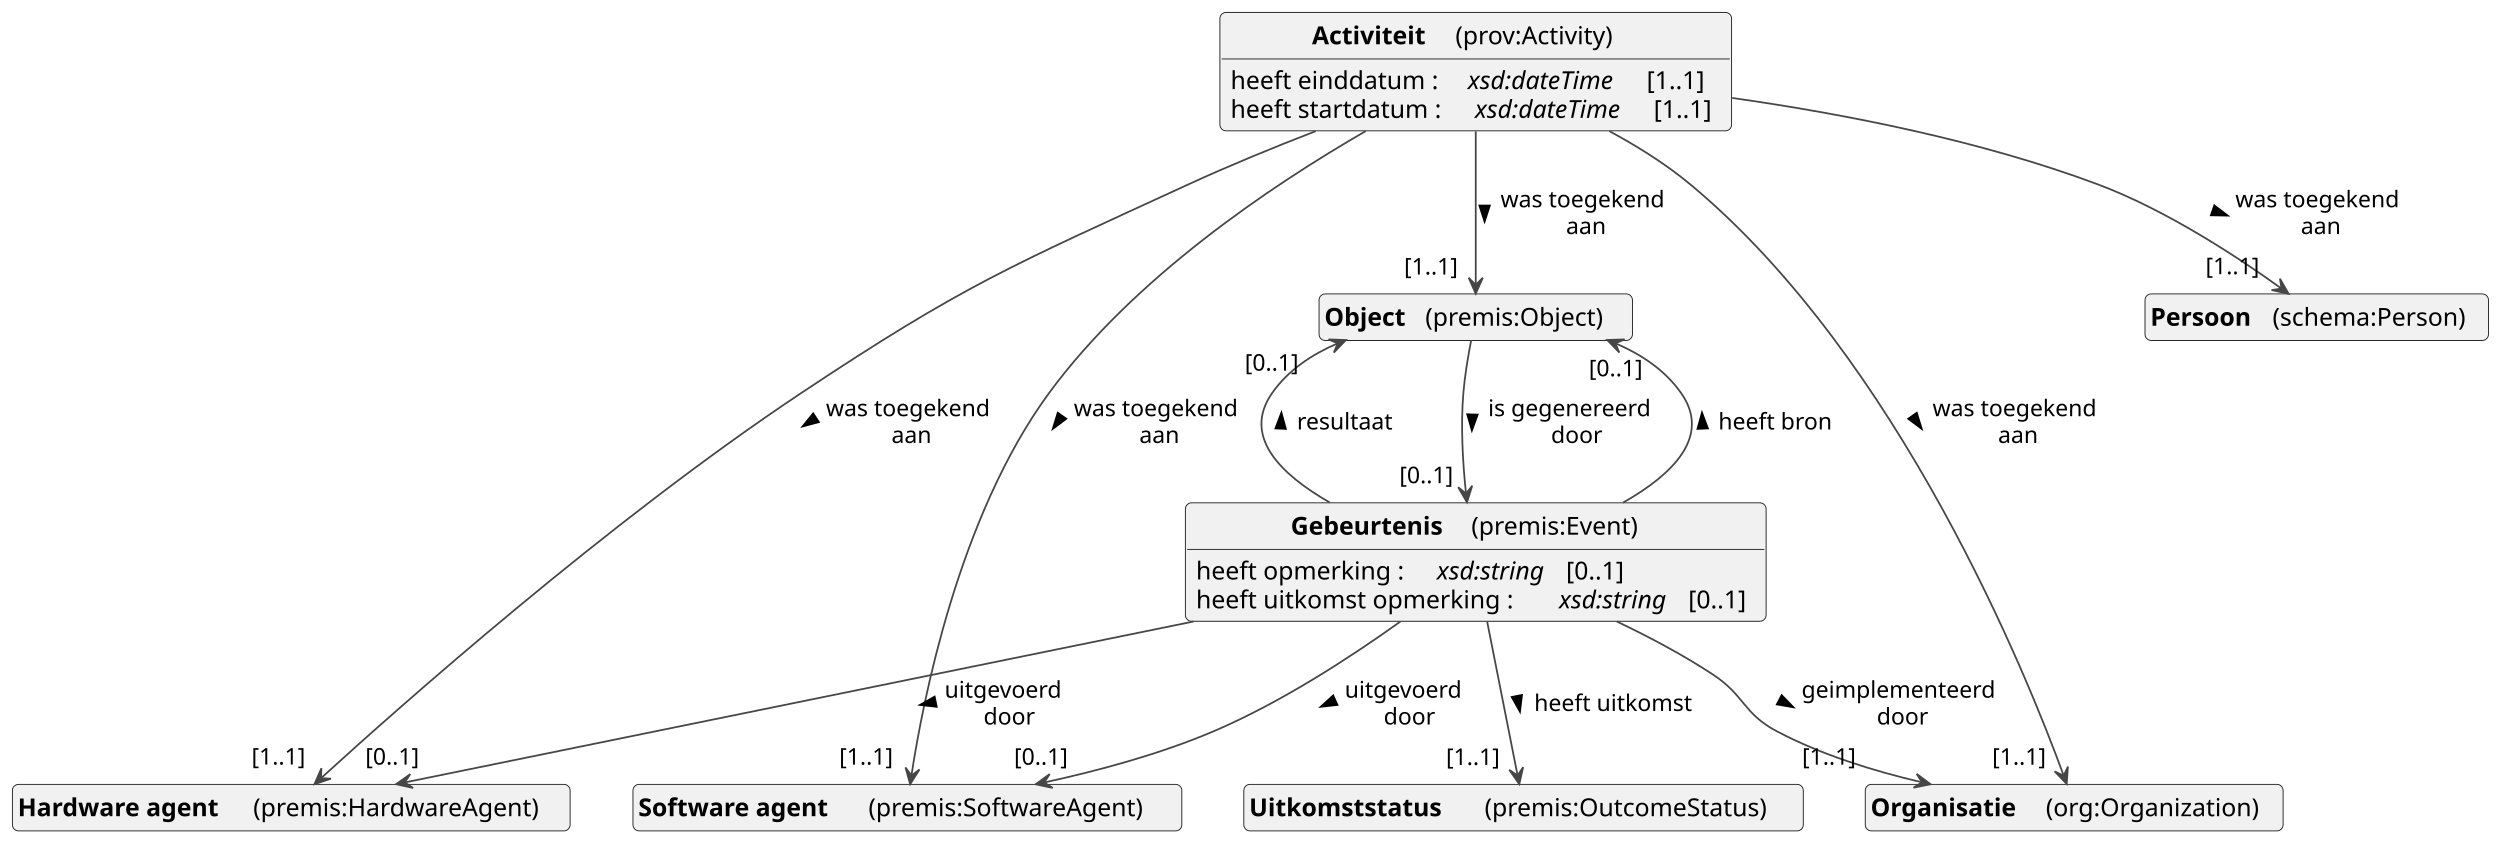
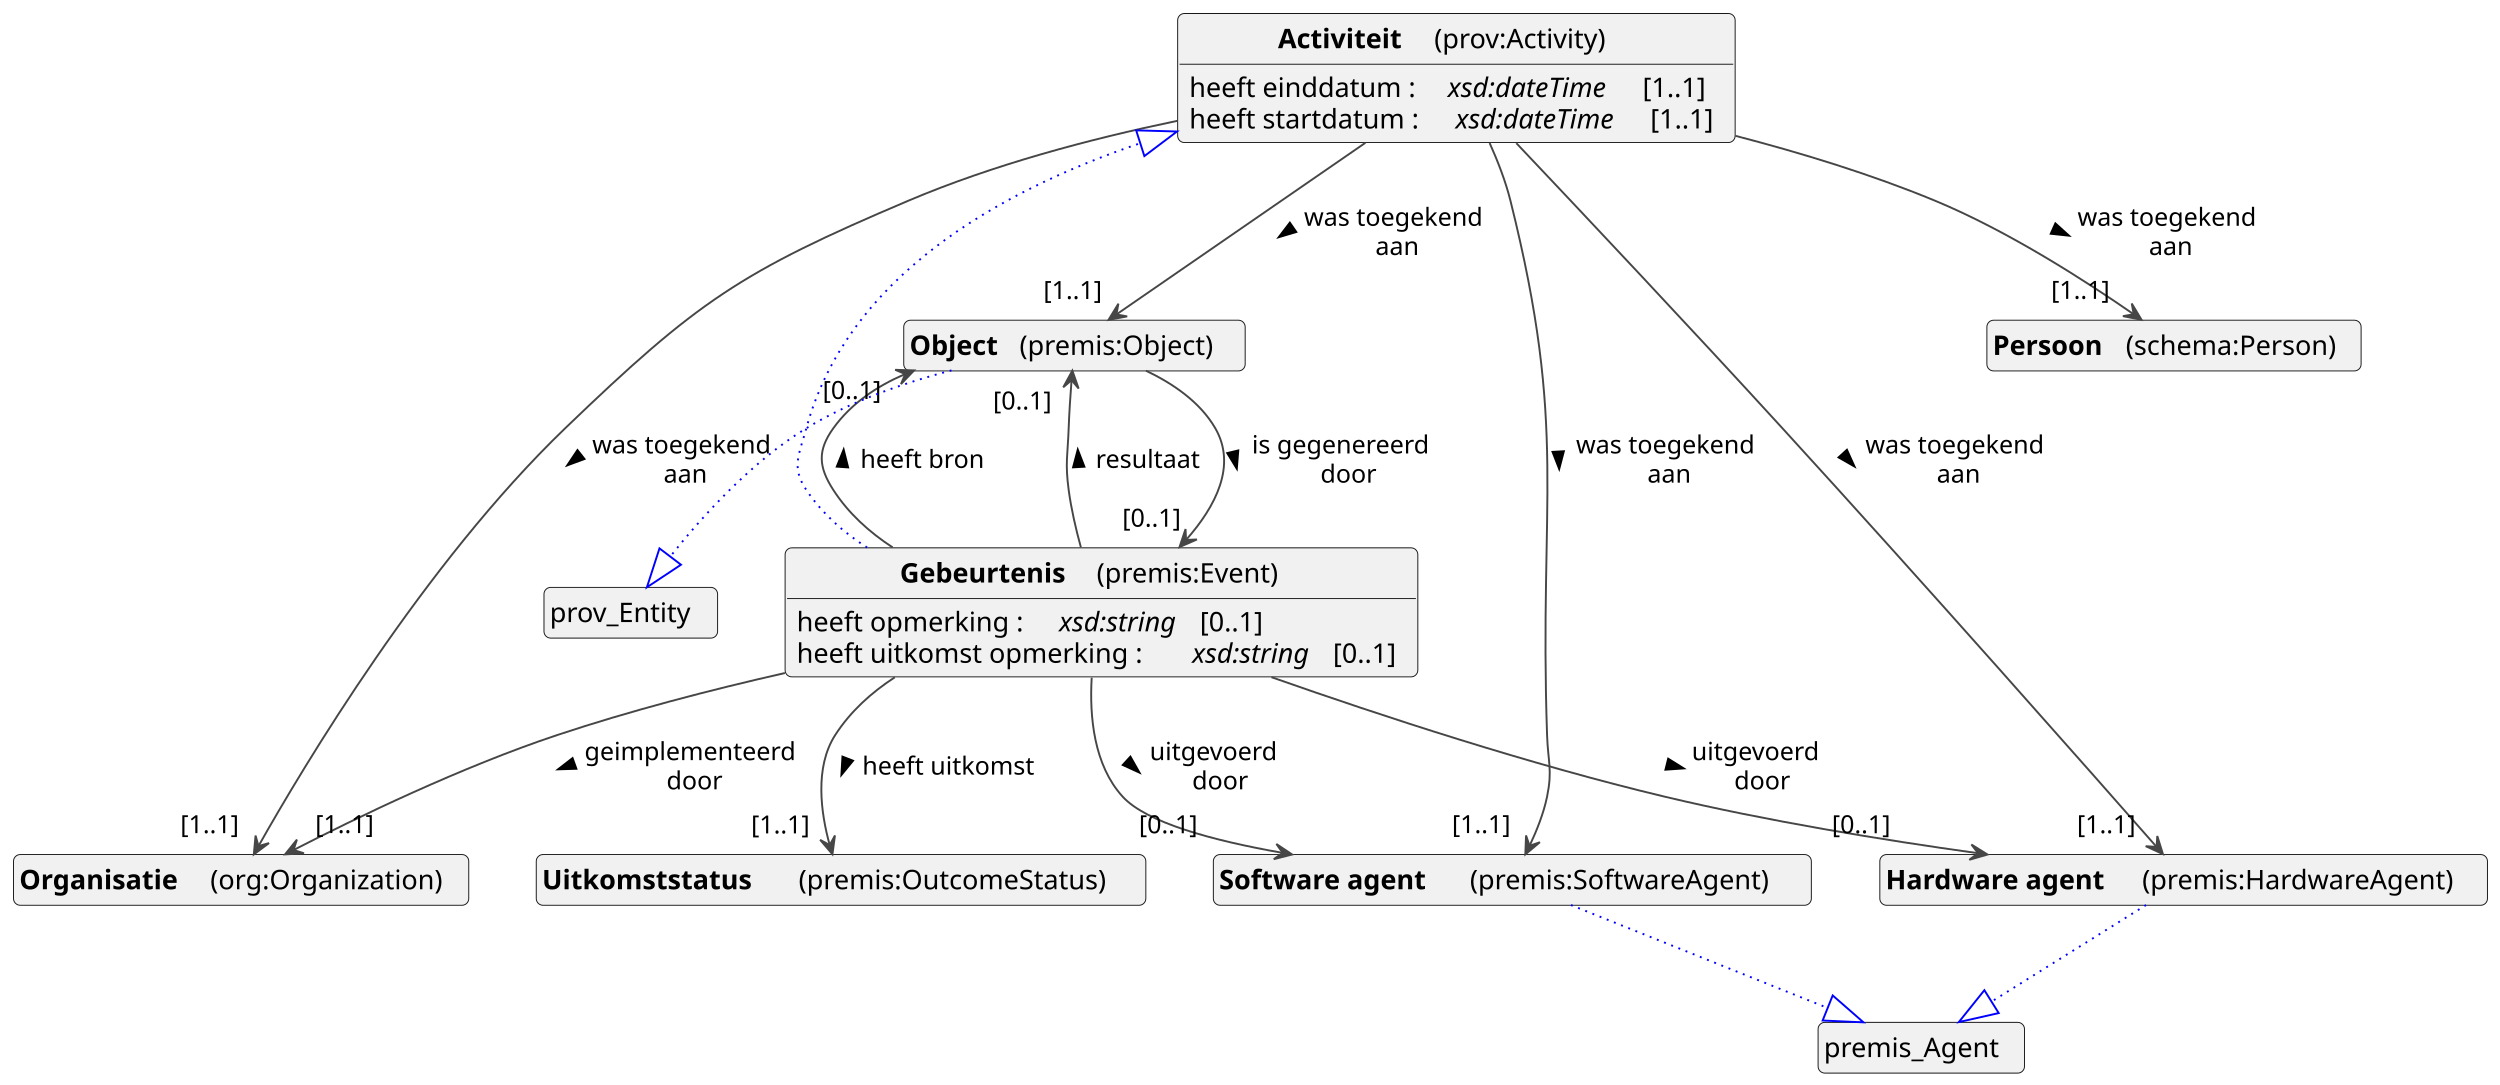
- <svg xmlns="http://www.w3.org/2000/svg" xmlns:xlink="http://www.w3.org/1999/xlink" contentStyleType="text/css" height="475px" preserveAspectRatio="none" style="width:1412px;height:475px;background:#FFFFFF;" version="1.1" viewBox="0 0 1412 475" width="1412px" zoomAndPan="magnify">
+ <svg xmlns="http://www.w3.org/2000/svg" xmlns:xlink="http://www.w3.org/1999/xlink" contentStyleType="text/css" height="562px" preserveAspectRatio="none" style="width:1296px;height:562px;background:#FFFFFF;" version="1.1" viewBox="0 0 1296 562" width="1296px" zoomAndPan="magnify">
  <defs />
  <g>
    <a href="#prov%3AActivity" target="_top" title="#prov%3AActivity" xlink:actuate="onRequest" xlink:href="#prov%3AActivity" xlink:show="new" xlink:title="#prov%3AActivity" xlink:type="simple">
      <g id="elem_prov_Activity">
-         <rect codeLine="13" fill="#F1F1F1" height="66.891" id="prov_Activity" rx="3.5" ry="3.5" style="stroke:#181818;stroke-width:0.5;" width="289" x="689" y="7" />
-         <text fill="#000000" font-family="sans-serif" font-size="14" font-weight="bold" lengthAdjust="spacing" textLength="77" x="741" y="24.995">Activiteit</text>
-         <text fill="#000000" font-family="sans-serif" font-size="14" lengthAdjust="spacing" textLength="104" x="822" y="24.995">(prov:Activity)</text>
-         <line style="stroke:#181818;stroke-width:0.5;" x1="690" x2="977" y1="33.297" y2="33.297" />
-         <text fill="#000000" font-family="sans-serif" font-size="14" lengthAdjust="spacing" textLength="130" x="695" y="50.292">heeft einddatum :</text>
-         <text fill="#000000" font-family="sans-serif" font-size="14" font-style="italic" lengthAdjust="spacing" textLength="97" x="829" y="50.292">xsd:dateTime</text>
-         <text fill="#000000" font-family="sans-serif" font-size="14" lengthAdjust="spacing" textLength="38" x="930" y="50.292">[1..1]</text>
-         <text fill="#000000" font-family="sans-serif" font-size="14" lengthAdjust="spacing" textLength="134" x="695" y="66.589">heeft startdatum :</text>
-         <text fill="#000000" font-family="sans-serif" font-size="14" font-style="italic" lengthAdjust="spacing" textLength="97" x="833" y="66.589">xsd:dateTime</text>
-         <text fill="#000000" font-family="sans-serif" font-size="14" lengthAdjust="spacing" textLength="38" x="934" y="66.589">[1..1]</text>
+         <rect codeLine="13" fill="#F1F1F1" height="66.891" id="prov_Activity" rx="3.5" ry="3.5" style="stroke:#181818;stroke-width:0.5;" width="289" x="610.5" y="7" />
+         <text fill="#000000" font-family="sans-serif" font-size="14" font-weight="bold" lengthAdjust="spacing" textLength="77" x="662.5" y="24.995">Activiteit</text>
+         <text fill="#000000" font-family="sans-serif" font-size="14" lengthAdjust="spacing" textLength="104" x="743.5" y="24.995">(prov:Activity)</text>
+         <line style="stroke:#181818;stroke-width:0.5;" x1="611.5" x2="898.5" y1="33.297" y2="33.297" />
+         <text fill="#000000" font-family="sans-serif" font-size="14" lengthAdjust="spacing" textLength="130" x="616.5" y="50.292">heeft einddatum :</text>
+         <text fill="#000000" font-family="sans-serif" font-size="14" font-style="italic" lengthAdjust="spacing" textLength="97" x="750.5" y="50.292">xsd:dateTime</text>
+         <text fill="#000000" font-family="sans-serif" font-size="14" lengthAdjust="spacing" textLength="38" x="851.5" y="50.292">[1..1]</text>
+         <text fill="#000000" font-family="sans-serif" font-size="14" lengthAdjust="spacing" textLength="134" x="616.5" y="66.589">heeft startdatum :</text>
+         <text fill="#000000" font-family="sans-serif" font-size="14" font-style="italic" lengthAdjust="spacing" textLength="97" x="754.5" y="66.589">xsd:dateTime</text>
+         <text fill="#000000" font-family="sans-serif" font-size="14" lengthAdjust="spacing" textLength="38" x="855.5" y="66.589">[1..1]</text>
      </g>
    </a>
    <a href="#premis%3AEvent" target="_top" title="#premis%3AEvent" xlink:actuate="onRequest" xlink:href="#premis%3AEvent" xlink:show="new" xlink:title="#premis%3AEvent" xlink:type="simple">
      <g id="elem_premis_Event">
-         <rect codeLine="14" fill="#F1F1F1" height="66.891" id="premis_Event" rx="3.5" ry="3.5" style="stroke:#181818;stroke-width:0.5;" width="328" x="669.5" y="284" />
-         <text fill="#000000" font-family="sans-serif" font-size="14" font-weight="bold" lengthAdjust="spacing" textLength="98" x="729" y="301.995">Gebeurtenis</text>
-         <text fill="#000000" font-family="sans-serif" font-size="14" lengthAdjust="spacing" textLength="107" x="831" y="301.995">(premis:Event)</text>
-         <line style="stroke:#181818;stroke-width:0.5;" x1="670.5" x2="996.5" y1="310.297" y2="310.297" />
-         <text fill="#000000" font-family="sans-serif" font-size="14" lengthAdjust="spacing" textLength="132" x="675.5" y="327.292">heeft opmerking :</text>
-         <text fill="#000000" font-family="sans-serif" font-size="14" font-style="italic" lengthAdjust="spacing" textLength="69" x="811.5" y="327.292">xsd:string</text>
-         <text fill="#000000" font-family="sans-serif" font-size="14" lengthAdjust="spacing" textLength="38" x="884.5" y="327.292">[0..1]</text>
-         <text fill="#000000" font-family="sans-serif" font-size="14" lengthAdjust="spacing" textLength="201" x="675.5" y="343.589">heeft uitkomst opmerking :</text>
-         <text fill="#000000" font-family="sans-serif" font-size="14" font-style="italic" lengthAdjust="spacing" textLength="69" x="880.5" y="343.589">xsd:string</text>
-         <text fill="#000000" font-family="sans-serif" font-size="14" lengthAdjust="spacing" textLength="38" x="953.5" y="343.589">[0..1]</text>
+         <rect codeLine="14" fill="#F1F1F1" height="66.891" id="premis_Event" rx="3.5" ry="3.5" style="stroke:#181818;stroke-width:0.5;" width="328" x="407" y="284" />
+         <text fill="#000000" font-family="sans-serif" font-size="14" font-weight="bold" lengthAdjust="spacing" textLength="98" x="466.5" y="301.995">Gebeurtenis</text>
+         <text fill="#000000" font-family="sans-serif" font-size="14" lengthAdjust="spacing" textLength="107" x="568.5" y="301.995">(premis:Event)</text>
+         <line style="stroke:#181818;stroke-width:0.5;" x1="408" x2="734" y1="310.297" y2="310.297" />
+         <text fill="#000000" font-family="sans-serif" font-size="14" lengthAdjust="spacing" textLength="132" x="413" y="327.292">heeft opmerking :</text>
+         <text fill="#000000" font-family="sans-serif" font-size="14" font-style="italic" lengthAdjust="spacing" textLength="69" x="549" y="327.292">xsd:string</text>
+         <text fill="#000000" font-family="sans-serif" font-size="14" lengthAdjust="spacing" textLength="38" x="622" y="327.292">[0..1]</text>
+         <text fill="#000000" font-family="sans-serif" font-size="14" lengthAdjust="spacing" textLength="201" x="413" y="343.589">heeft uitkomst opmerking :</text>
+         <text fill="#000000" font-family="sans-serif" font-size="14" font-style="italic" lengthAdjust="spacing" textLength="69" x="618" y="343.589">xsd:string</text>
+         <text fill="#000000" font-family="sans-serif" font-size="14" lengthAdjust="spacing" textLength="38" x="691" y="343.589">[0..1]</text>
      </g>
    </a>
    <a href="#premis%3AObject" target="_top" title="#premis%3AObject" xlink:actuate="onRequest" xlink:href="#premis%3AObject" xlink:show="new" xlink:title="#premis%3AObject" xlink:type="simple">
      <g id="elem_premis_Object">
-         <rect codeLine="15" fill="#F1F1F1" height="26.297" id="premis_Object" rx="3.5" ry="3.5" style="stroke:#181818;stroke-width:0.5;" width="177" x="745" y="166" />
-         <text fill="#000000" font-family="sans-serif" font-size="14" font-weight="bold" lengthAdjust="spacing" textLength="53" x="748" y="183.995">Object</text>
-         <text fill="#000000" font-family="sans-serif" font-size="14" lengthAdjust="spacing" textLength="114" x="805" y="183.995">(premis:Object)</text>
+         <rect codeLine="15" fill="#F1F1F1" height="26.297" id="premis_Object" rx="3.5" ry="3.5" style="stroke:#181818;stroke-width:0.5;" width="177" x="468.5" y="166" />
+         <text fill="#000000" font-family="sans-serif" font-size="14" font-weight="bold" lengthAdjust="spacing" textLength="53" x="471.5" y="183.995">Object</text>
+         <text fill="#000000" font-family="sans-serif" font-size="14" lengthAdjust="spacing" textLength="114" x="528.5" y="183.995">(premis:Object)</text>
+       </g>
+     </a>
+     <a href="#org%3AOrganization" target="_top" title="#org%3AOrganization" xlink:actuate="onRequest" xlink:href="#org%3AOrganization" xlink:show="new" xlink:title="#org%3AOrganization" xlink:type="simple">
+       <g id="elem_org_Organization">
+         <rect codeLine="16" fill="#F1F1F1" height="26.297" id="org_Organization" rx="3.5" ry="3.5" style="stroke:#181818;stroke-width:0.5;" width="236" x="7" y="443" />
+         <text fill="#000000" font-family="sans-serif" font-size="14" font-weight="bold" lengthAdjust="spacing" textLength="95" x="10" y="460.995">Organisatie</text>
+         <text fill="#000000" font-family="sans-serif" font-size="14" lengthAdjust="spacing" textLength="131" x="109" y="460.995">(org:Organization)</text>
+       </g>
+     </a>
+     <a href="#premis%3ASoftwareAgent" target="_top" title="#premis%3ASoftwareAgent" xlink:actuate="onRequest" xlink:href="#premis%3ASoftwareAgent" xlink:show="new" xlink:title="#premis%3ASoftwareAgent" xlink:type="simple">
+       <g id="elem_premis_SoftwareAgent">
+         <rect codeLine="17" fill="#F1F1F1" height="26.297" id="premis_SoftwareAgent" rx="3.5" ry="3.5" style="stroke:#181818;stroke-width:0.5;" width="310" x="629" y="443" />
+         <text fill="#000000" font-family="sans-serif" font-size="14" font-weight="bold" lengthAdjust="spacing" textLength="126" x="632" y="460.995">Software agent</text>
+         <text fill="#000000" font-family="sans-serif" font-size="14" lengthAdjust="spacing" textLength="174" x="762" y="460.995">(premis:SoftwareAgent)</text>
+       </g>
+     </a>
+     <a href="#premis%3AHardwareAgent" target="_top" title="#premis%3AHardwareAgent" xlink:actuate="onRequest" xlink:href="#premis%3AHardwareAgent" xlink:show="new" xlink:title="#premis%3AHardwareAgent" xlink:type="simple">
+       <g id="elem_premis_HardwareAgent">
+         <rect codeLine="18" fill="#F1F1F1" height="26.297" id="premis_HardwareAgent" rx="3.5" ry="3.5" style="stroke:#181818;stroke-width:0.5;" width="315" x="974.5" y="443" />
+         <text fill="#000000" font-family="sans-serif" font-size="14" font-weight="bold" lengthAdjust="spacing" textLength="129" x="977.5" y="460.995">Hardware agent</text>
+         <text fill="#000000" font-family="sans-serif" font-size="14" lengthAdjust="spacing" textLength="176" x="1110.5" y="460.995">(premis:HardwareAgent)</text>
+       </g>
+     </a>
+     <a href="#schema%3APerson" target="_top" title="#schema%3APerson" xlink:actuate="onRequest" xlink:href="#schema%3APerson" xlink:show="new" xlink:title="#schema%3APerson" xlink:type="simple">
+       <g id="elem_schema_Person">
+         <rect codeLine="19" fill="#F1F1F1" height="26.297" id="schema_Person" rx="3.5" ry="3.5" style="stroke:#181818;stroke-width:0.5;" width="194" x="1030" y="166" />
+         <text fill="#000000" font-family="sans-serif" font-size="14" font-weight="bold" lengthAdjust="spacing" textLength="65" x="1033" y="183.995">Persoon</text>
+         <text fill="#000000" font-family="sans-serif" font-size="14" lengthAdjust="spacing" textLength="119" x="1102" y="183.995">(schema:Person)</text>
      </g>
    </a>
    <a href="#premis%3AOutcomeStatus" target="_top" title="#premis%3AOutcomeStatus" xlink:actuate="onRequest" xlink:href="#premis%3AOutcomeStatus" xlink:show="new" xlink:title="#premis%3AOutcomeStatus" xlink:type="simple">
      <g id="elem_premis_OutcomeStatus">
-         <rect codeLine="16" fill="#F1F1F1" height="26.297" id="premis_OutcomeStatus" rx="3.5" ry="3.5" style="stroke:#181818;stroke-width:0.5;" width="316" x="702.5" y="443" />
-         <text fill="#000000" font-family="sans-serif" font-size="14" font-weight="bold" lengthAdjust="spacing" textLength="129" x="705.5" y="460.995">Uitkomststatus</text>
-         <text fill="#000000" font-family="sans-serif" font-size="14" lengthAdjust="spacing" textLength="177" x="838.5" y="460.995">(premis:OutcomeStatus)</text>
+         <rect codeLine="20" fill="#F1F1F1" height="26.297" id="premis_OutcomeStatus" rx="3.5" ry="3.5" style="stroke:#181818;stroke-width:0.5;" width="316" x="278" y="443" />
+         <text fill="#000000" font-family="sans-serif" font-size="14" font-weight="bold" lengthAdjust="spacing" textLength="129" x="281" y="460.995">Uitkomststatus</text>
+         <text fill="#000000" font-family="sans-serif" font-size="14" lengthAdjust="spacing" textLength="177" x="414" y="460.995">(premis:OutcomeStatus)</text>
      </g>
    </a>
-     <a href="#org%3AOrganization" target="_top" title="#org%3AOrganization" xlink:actuate="onRequest" xlink:href="#org%3AOrganization" xlink:show="new" xlink:title="#org%3AOrganization" xlink:type="simple">
-       <g id="elem_org_Organization">
-         <rect codeLine="17" fill="#F1F1F1" height="26.297" id="org_Organization" rx="3.5" ry="3.5" style="stroke:#181818;stroke-width:0.5;" width="236" x="1053.5" y="443" />
-         <text fill="#000000" font-family="sans-serif" font-size="14" font-weight="bold" lengthAdjust="spacing" textLength="95" x="1056.5" y="460.995">Organisatie</text>
-         <text fill="#000000" font-family="sans-serif" font-size="14" lengthAdjust="spacing" textLength="131" x="1155.5" y="460.995">(org:Organization)</text>
-       </g>
-     </a>
-     <a href="#schema%3APerson" target="_top" title="#schema%3APerson" xlink:actuate="onRequest" xlink:href="#schema%3APerson" xlink:show="new" xlink:title="#schema%3APerson" xlink:type="simple">
-       <g id="elem_schema_Person">
-         <rect codeLine="18" fill="#F1F1F1" height="26.297" id="schema_Person" rx="3.5" ry="3.5" style="stroke:#181818;stroke-width:0.5;" width="194" x="1211.5" y="166" />
-         <text fill="#000000" font-family="sans-serif" font-size="14" font-weight="bold" lengthAdjust="spacing" textLength="65" x="1214.5" y="183.995">Persoon</text>
-         <text fill="#000000" font-family="sans-serif" font-size="14" lengthAdjust="spacing" textLength="119" x="1283.5" y="183.995">(schema:Person)</text>
-       </g>
-     </a>
-     <a href="#premis%3AHardwareAgent" target="_top" title="#premis%3AHardwareAgent" xlink:actuate="onRequest" xlink:href="#premis%3AHardwareAgent" xlink:show="new" xlink:title="#premis%3AHardwareAgent" xlink:type="simple">
-       <g id="elem_premis_HardwareAgent">
-         <rect codeLine="19" fill="#F1F1F1" height="26.297" id="premis_HardwareAgent" rx="3.5" ry="3.5" style="stroke:#181818;stroke-width:0.5;" width="315" x="7" y="443" />
-         <text fill="#000000" font-family="sans-serif" font-size="14" font-weight="bold" lengthAdjust="spacing" textLength="129" x="10" y="460.995">Hardware agent</text>
-         <text fill="#000000" font-family="sans-serif" font-size="14" lengthAdjust="spacing" textLength="176" x="143" y="460.995">(premis:HardwareAgent)</text>
-       </g>
-     </a>
-     <a href="#premis%3ASoftwareAgent" target="_top" title="#premis%3ASoftwareAgent" xlink:actuate="onRequest" xlink:href="#premis%3ASoftwareAgent" xlink:show="new" xlink:title="#premis%3ASoftwareAgent" xlink:type="simple">
-       <g id="elem_premis_SoftwareAgent">
-         <rect codeLine="20" fill="#F1F1F1" height="26.297" id="premis_SoftwareAgent" rx="3.5" ry="3.5" style="stroke:#181818;stroke-width:0.5;" width="310" x="357.5" y="443" />
-         <text fill="#000000" font-family="sans-serif" font-size="14" font-weight="bold" lengthAdjust="spacing" textLength="126" x="360.5" y="460.995">Software agent</text>
-         <text fill="#000000" font-family="sans-serif" font-size="14" lengthAdjust="spacing" textLength="174" x="490.5" y="460.995">(premis:SoftwareAgent)</text>
-       </g>
-     </a>
+     <g id="elem_prov_Entity">
+       <rect fill="#F1F1F1" height="26.297" id="prov_Entity" rx="3.5" ry="3.5" style="stroke:#181818;stroke-width:0.5;" width="90" x="282" y="304.5" />
+       <text fill="#000000" font-family="sans-serif" font-size="14" lengthAdjust="spacing" textLength="84" x="285" y="322.495">prov_Entity</text>
+     </g>
+     <g id="elem_premis_Agent">
+       <rect fill="#F1F1F1" height="26.297" id="premis_Agent" rx="3.5" ry="3.5" style="stroke:#181818;stroke-width:0.5;" width="107" x="942.5" y="530" />
+       <text fill="#000000" font-family="sans-serif" font-size="14" lengthAdjust="spacing" textLength="101" x="945.5" y="547.995">premis_Agent</text>
+     </g>
    <g id="link_prov_Activity_premis_Object">
-       <path codeLine="29" d="M833.5,74.195 C833.5,101.389 833.5,139.03 833.5,160.717 " fill="none" id="prov_Activity-to-premis_Object" style="stroke:#454645;stroke-width:1.0;" />
-       <polygon fill="#454645" points="833.5,165.871,837.5,156.871,833.5,160.871,829.5,156.871,833.5,165.871" style="stroke:#454645;stroke-width:1.0;" />
-       <polygon fill="#000000" points="838.5,125.133,841.439,116.088,835.561,116.088,838.5,125.133" style="stroke:#000000;stroke-width:1.0;" />
-       <text fill="#000000" font-family="sans-serif" font-size="13" lengthAdjust="spacing" textLength="98" x="847.5" y="117.067">was toegekend</text>
-       <text fill="#000000" font-family="sans-serif" font-size="13" lengthAdjust="spacing" textLength="24" x="884.5" y="132.2">aan</text>
-       <text fill="#000000" font-family="sans-serif" font-size="13" lengthAdjust="spacing" textLength="34" x="793.019" y="155.042">[1..1]</text>
+       <path codeLine="29" d="M707.826,74.022 C667.052,102.131 609.943,141.501 579.01,162.826 " fill="none" id="prov_Activity-to-premis_Object" style="stroke:#454645;stroke-width:1.0;" />
+       <polygon fill="#454645" points="574.641,165.838,584.321,164.023,578.758,163,579.78,157.436,574.641,165.838" style="stroke:#454645;stroke-width:1.0;" />
+       <polygon fill="#000000" points="662.883,122.971,671.999,120.257,668.662,115.417,662.883,122.971" style="stroke:#000000;stroke-width:1.0;" />
+       <text fill="#000000" font-family="sans-serif" font-size="13" lengthAdjust="spacing" textLength="98" x="676" y="117.067">was toegekend</text>
+       <text fill="#000000" font-family="sans-serif" font-size="13" lengthAdjust="spacing" textLength="24" x="713" y="132.2">aan</text>
+       <text fill="#000000" font-family="sans-serif" font-size="13" lengthAdjust="spacing" textLength="34" x="540.885" y="154.996">[1..1]</text>
    </g>
    <g id="link_prov_Activity_schema_Person">
-       <path codeLine="30" d="M978.368,55.33 C1042.9,64.506 1118.97,79.549 1184.5,104 C1223.86,118.686 1264.82,145.852 1288.42,162.868 " fill="none" id="prov_Activity-to-schema_Person" style="stroke:#454645;stroke-width:1.0;" />
-       <polygon fill="#454645" points="1292.62,165.922,1287.696,157.392,1288.577,162.98,1282.989,163.861,1292.62,165.922" style="stroke:#454645;stroke-width:1.0;" />
-       <polygon fill="#000000" points="1258.224,121.771,1250.641,116.031,1248.715,121.584,1258.224,121.771" style="stroke:#000000;stroke-width:1.0;" />
-       <text fill="#000000" font-family="sans-serif" font-size="13" lengthAdjust="spacing" textLength="98" x="1262.5" y="117.067">was toegekend</text>
-       <text fill="#000000" font-family="sans-serif" font-size="13" lengthAdjust="spacing" textLength="24" x="1299.5" y="132.2">aan</text>
-       <text fill="#000000" font-family="sans-serif" font-size="13" lengthAdjust="spacing" textLength="34" x="1245.674" y="154.854">[1..1]</text>
+       <path codeLine="30" d="M899.593,70.409 C934.109,79.356 970.384,90.499 1003,104 C1041.38,119.887 1082.02,146.207 1105.92,162.8 " fill="none" id="prov_Activity-to-schema_Person" style="stroke:#454645;stroke-width:1.0;" />
+       <polygon fill="#454645" points="1110.18,165.781,1105.105,157.34,1106.085,162.911,1100.514,163.891,1110.18,165.781" style="stroke:#454645;stroke-width:1.0;" />
+       <polygon fill="#000000" points="1072.563,122.176,1065.509,115.797,1063.107,121.162,1072.563,122.176" style="stroke:#000000;stroke-width:1.0;" />
+       <text fill="#000000" font-family="sans-serif" font-size="13" lengthAdjust="spacing" textLength="98" x="1077" y="117.067">was toegekend</text>
+       <text fill="#000000" font-family="sans-serif" font-size="13" lengthAdjust="spacing" textLength="24" x="1114" y="132.2">aan</text>
+       <text fill="#000000" font-family="sans-serif" font-size="13" lengthAdjust="spacing" textLength="34" x="1063.286" y="154.917">[1..1]</text>
    </g>
    <g id="link_prov_Activity_org_Organization">
-       <path codeLine="31" d="M908.964,74.067 C924.818,82.622 940.854,92.676 954.5,104 C1072.77,202.148 1145.21,382.284 1165.57,438.075 " fill="none" id="prov_Activity-to-org_Organization" style="stroke:#454645;stroke-width:1.0;" />
-       <polygon fill="#454645" points="1167.27,442.781,1167.97,432.957,1165.569,438.079,1160.447,435.678,1167.27,442.781" style="stroke:#454645;stroke-width:1.0;" />
-       <polygon fill="#000000" points="1085.381,242.22,1082.571,233.133,1077.767,236.52,1085.381,242.22" style="stroke:#000000;stroke-width:1.0;" />
-       <text fill="#000000" font-family="sans-serif" font-size="13" lengthAdjust="spacing" textLength="98" x="1091.5" y="235.067">was toegekend</text>
-       <text fill="#000000" font-family="sans-serif" font-size="13" lengthAdjust="spacing" textLength="24" x="1128.5" y="250.2">aan</text>
-       <text fill="#000000" font-family="sans-serif" font-size="13" lengthAdjust="spacing" textLength="34" x="1125.176" y="431.918">[1..1]</text>
+       <path codeLine="31" d="M610.241,62.654 C564.588,72.128 514.691,85.475 471,104 C383.614,141.05 361.421,156.216 293,222 C219.937,292.247 156.997,397.81 134.156,438.34 " fill="none" id="prov_Activity-to-org_Organization" style="stroke:#454645;stroke-width:1.0;" />
+       <polygon fill="#454645" points="131.572,442.953,139.46,437.055,134.015,438.591,132.48,433.146,131.572,442.953" style="stroke:#454645;stroke-width:1.0;" />
+       <polygon fill="#000000" points="294.075,241.23,302.996,237.934,299.355,233.32,294.075,241.23" style="stroke:#000000;stroke-width:1.0;" />
+       <text fill="#000000" font-family="sans-serif" font-size="13" lengthAdjust="spacing" textLength="98" x="307" y="235.067">was toegekend</text>
+       <text fill="#000000" font-family="sans-serif" font-size="13" lengthAdjust="spacing" textLength="24" x="344" y="250.2">aan</text>
+       <text fill="#000000" font-family="sans-serif" font-size="13" lengthAdjust="spacing" textLength="34" x="93.466" y="431.897">[1..1]</text>
    </g>
    <g id="link_prov_Activity_premis_SoftwareAgent">
-       <path codeLine="32" d="M771.371,74.03 C717.174,105.309 639.987,157.319 592.5,222 C541.267,291.783 521.038,396.878 514.814,437.819 " fill="none" id="prov_Activity-to-premis_SoftwareAgent" style="stroke:#454645;stroke-width:1.0;" />
-       <polygon fill="#454645" points="514.059,442.936,519.33,434.617,514.789,437.99,511.416,433.449,514.059,442.936" style="stroke:#454645;stroke-width:1.0;" />
-       <polygon fill="#000000" points="594.618,242.219,602.233,236.521,597.43,233.133,594.618,242.219" style="stroke:#000000;stroke-width:1.0;" />
-       <text fill="#000000" font-family="sans-serif" font-size="13" lengthAdjust="spacing" textLength="98" x="606.5" y="235.067">was toegekend</text>
-       <text fill="#000000" font-family="sans-serif" font-size="13" lengthAdjust="spacing" textLength="24" x="643.5" y="250.2">aan</text>
-       <text fill="#000000" font-family="sans-serif" font-size="13" lengthAdjust="spacing" textLength="34" x="473.979" y="431.874">[1..1]</text>
+       <path codeLine="32" d="M772.218,74.13 C776.456,83.531 780.493,93.964 783,104 C812.912,223.72 797.775,257.672 802,381 C802.487,395.214 804.86,399.068 802,413 C800.237,421.587 796.643,430.586 793.126,438.042 " fill="none" id="prov_Activity-to-premis_SoftwareAgent" style="stroke:#454645;stroke-width:1.0;" />
+       <polygon fill="#454645" points="790.727,442.933,798.281,436.614,792.929,438.444,791.099,433.091,790.727,442.933" style="stroke:#454645;stroke-width:1.0;" />
+       <polygon fill="#000000" points="808.287,243.125,810.702,233.926,804.834,234.263,808.287,243.125" style="stroke:#000000;stroke-width:1.0;" />
+       <text fill="#000000" font-family="sans-serif" font-size="13" lengthAdjust="spacing" textLength="98" x="817" y="235.067">was toegekend</text>
+       <text fill="#000000" font-family="sans-serif" font-size="13" lengthAdjust="spacing" textLength="24" x="854" y="250.2">aan</text>
+       <text fill="#000000" font-family="sans-serif" font-size="13" lengthAdjust="spacing" textLength="34" x="752.682" y="431.869">[1..1]</text>
    </g>
    <g id="link_prov_Activity_premis_HardwareAgent">
-       <path codeLine="33" d="M743.11,74.059 C719.552,83.172 694.367,93.479 671.5,104 C571.058,150.212 544.542,160.743 452.5,222 C343.06,294.836 224.775,399.906 181.543,439.298 " fill="none" id="prov_Activity-to-premis_HardwareAgent" style="stroke:#454645;stroke-width:1.0;" />
-       <polygon fill="#454645" points="177.596,442.902,186.939,439.785,181.288,439.53,181.543,433.879,177.596,442.902" style="stroke:#454645;stroke-width:1.0;" />
-       <polygon fill="#000000" points="453.308,240.859,462.493,238.391,459.289,233.464,453.308,240.859" style="stroke:#000000;stroke-width:1.0;" />
-       <text fill="#000000" font-family="sans-serif" font-size="13" lengthAdjust="spacing" textLength="98" x="466.5" y="235.067">was toegekend</text>
-       <text fill="#000000" font-family="sans-serif" font-size="13" lengthAdjust="spacing" textLength="24" x="503.5" y="250.2">aan</text>
-       <text fill="#000000" font-family="sans-serif" font-size="13" lengthAdjust="spacing" textLength="34" x="142.059" y="431.826">[1..1]</text>
+       <path codeLine="33" d="M786.074,74.219 C820.157,110.214 876.35,169.882 924,222 C997.782,302.701 1084.39,400.836 1117.83,438.867 " fill="none" id="prov_Activity-to-premis_HardwareAgent" style="stroke:#454645;stroke-width:1.0;" />
+       <polygon fill="#454645" points="1121.27,442.781,1118.334,433.38,1117.97,439.025,1112.324,438.661,1121.27,442.781" style="stroke:#454645;stroke-width:1.0;" />
+       <polygon fill="#000000" points="961.365,241.831,957.452,233.163,953.104,237.119,961.365,241.831" style="stroke:#000000;stroke-width:1.0;" />
+       <text fill="#000000" font-family="sans-serif" font-size="13" lengthAdjust="spacing" textLength="98" x="967" y="235.067">was toegekend</text>
+       <text fill="#000000" font-family="sans-serif" font-size="13" lengthAdjust="spacing" textLength="24" x="1004" y="250.2">aan</text>
+       <text fill="#000000" font-family="sans-serif" font-size="13" lengthAdjust="spacing" textLength="34" x="1076.698" y="431.918">[1..1]</text>
+     </g>
+     <g id="link_premis_Event_prov_Activity">
+       <path codeLine="35" d="M449.495,283.822 C437.141,275.935 426.16,266.147 418,254 C410.07,242.194 414.258,235.721 418,222 C439.165,144.393 515.826,99.813 590.69,74.382 " fill="none" id="premis_Event-to-prov_Activity" style="stroke:#0000FF;stroke-width:1.0;stroke-dasharray:1.0,3.0;" />
+       <polygon fill="none" points="588.981,67.579,610.162,68.166,593.238,80.916,588.981,67.579" style="stroke:#0000FF;stroke-width:1.0;" />
    </g>
    <g id="link_premis_Event_org_Organization">
-       <path codeLine="37" d="M913.143,351.01 C931.55,359.774 950.661,369.931 967.5,381 C985.388,392.759 984.57,403.004 1003.5,413 C1028.65,426.281 1058.16,435.482 1085.37,441.805 " fill="none" id="premis_Event-to-org_Organization" style="stroke:#454645;stroke-width:1.0;" />
-       <polygon fill="#454645" points="1090.42,442.952,1082.521,437.07,1085.543,441.852,1080.76,444.874,1090.42,442.952" style="stroke:#454645;stroke-width:1.0;" />
-       <polygon fill="#000000" points="1012.923,399.464,1006.292,392.647,1003.551,397.846,1012.923,399.464" style="stroke:#000000;stroke-width:1.0;" />
-       <text fill="#000000" font-family="sans-serif" font-size="13" lengthAdjust="spacing" textLength="114" x="1017.5" y="394.067">geimplementeerd</text>
-       <text fill="#000000" font-family="sans-serif" font-size="13" lengthAdjust="spacing" textLength="29" x="1060" y="409.2">door</text>
-       <text fill="#000000" font-family="sans-serif" font-size="13" lengthAdjust="spacing" textLength="34" x="1017.801" y="431.896">[1..1]</text>
+       <path codeLine="38" d="M406.902,348.893 C367.838,357.765 326.592,368.501 289,381 C239.277,397.532 184.3,424.172 152.304,440.575 " fill="none" id="premis_Event-to-org_Organization" style="stroke:#454645;stroke-width:1.0;" />
+       <polygon fill="#454645" points="147.753,442.919,157.585,442.352,152.198,440.629,153.921,435.241,147.753,442.919" style="stroke:#454645;stroke-width:1.0;" />
+       <polygon fill="#000000" points="289.296,398.827,298.802,398.527,296.81,392.997,289.296,398.827" style="stroke:#000000;stroke-width:1.0;" />
+       <text fill="#000000" font-family="sans-serif" font-size="13" lengthAdjust="spacing" textLength="114" x="303" y="394.067">geimplementeerd</text>
+       <text fill="#000000" font-family="sans-serif" font-size="13" lengthAdjust="spacing" textLength="29" x="345.5" y="409.2">door</text>
+       <text fill="#000000" font-family="sans-serif" font-size="13" lengthAdjust="spacing" textLength="34" x="163.406" y="431.85">[1..1]</text>
    </g>
    <g id="link_premis_Event_premis_Object">
-       <path codeLine="39" d="M916.674,283.906 C945.362,267.634 966.505,246.243 949.5,222 C940.494,209.161 927.15,200.23 912.686,194.023 " fill="none" id="premis_Event-to-premis_Object" style="stroke:#454645;stroke-width:1.0;" />
-       <polygon fill="#454645" points="907.742,192.02,914.581,199.107,912.376,193.898,917.585,191.692,907.742,192.02" style="stroke:#454645;stroke-width:1.0;" />
-       <polygon fill="#000000" points="961.278,233.071,958.743,242.238,964.615,241.977,961.278,233.071" style="stroke:#000000;stroke-width:1.0;" />
-       <text fill="#000000" font-family="sans-serif" font-size="13" lengthAdjust="spacing" textLength="67" x="970.5" y="242.567">heeft bron</text>
-       <text fill="#000000" font-family="sans-serif" font-size="13" lengthAdjust="spacing" textLength="34" x="897.354" y="212.518">[0..1]</text>
+       <path codeLine="40" d="M462.773,283.797 C450.628,275.894 439.832,266.108 432,254 C424.276,242.058 423.698,233.548 432,222 C441.185,209.224 454.448,200.281 468.938,194.033 " fill="none" id="premis_Event-to-premis_Object" style="stroke:#454645;stroke-width:1.0;" />
+       <polygon fill="#454645" points="473.894,192.016,464.05,191.705,469.263,193.901,467.067,199.115,473.894,192.016" style="stroke:#454645;stroke-width:1.0;" />
+       <polygon fill="#000000" points="437.343,233.078,433.791,241.901,439.655,242.303,437.343,233.078" style="stroke:#000000;stroke-width:1.0;" />
+       <text fill="#000000" font-family="sans-serif" font-size="13" lengthAdjust="spacing" textLength="67" x="446" y="242.567">heeft bron</text>
+       <text fill="#000000" font-family="sans-serif" font-size="13" lengthAdjust="spacing" textLength="34" x="426.442" y="206.829">[0..1]</text>
    </g>
    <g id="link_premis_Event_premis_Object">
-       <path codeLine="47" d="M751.02,283.812 C722.574,267.521 701.616,246.141 718.5,222 C727.475,209.168 740.808,200.243 755.248,194.039 " fill="none" id="premis_Event-to-premis_Object-1" style="stroke:#454645;stroke-width:1.0;" />
-       <polygon fill="#454645" points="760.182,192.038,750.338,191.716,755.549,193.918,753.347,199.129,760.182,192.038" style="stroke:#454645;stroke-width:1.0;" />
-       <polygon fill="#000000" points="723.735,233.072,720.374,241.969,726.245,242.245,723.735,233.072" style="stroke:#000000;stroke-width:1.0;" />
-       <text fill="#000000" font-family="sans-serif" font-size="13" lengthAdjust="spacing" textLength="57" x="732.5" y="242.567">resultaat</text>
-       <text fill="#000000" font-family="sans-serif" font-size="13" lengthAdjust="spacing" textLength="34" x="703.038" y="209.347">[0..1]</text>
+       <path codeLine="48" d="M560.338,283.751 C557.728,274.259 555.31,263.808 554,254 C552.117,239.903 553.493,236.213 554,222 C554.292,213.809 554.904,204.736 555.499,197.125 " fill="none" id="premis_Event-to-premis_Object-1" style="stroke:#454645;stroke-width:1.0;" />
+       <polygon fill="#454645" points="555.905,192.118,551.19,200.765,555.501,197.102,559.164,201.412,555.905,192.118" style="stroke:#454645;stroke-width:1.0;" />
+       <polygon fill="#000000" points="558.721,233.074,556.291,242.269,562.16,241.941,558.721,233.074" style="stroke:#000000;stroke-width:1.0;" />
+       <text fill="#000000" font-family="sans-serif" font-size="13" lengthAdjust="spacing" textLength="57" x="568" y="242.567">resultaat</text>
+       <text fill="#000000" font-family="sans-serif" font-size="13" lengthAdjust="spacing" textLength="34" x="514.78" y="212.271">[0..1]</text>
    </g>
    <g id="link_premis_Object_premis_Event">
-       <path codeLine="54" d="M830.946,192.064 C829.31,200.423 827.341,211.833 826.5,222 C824.963,240.573 826.157,261.212 827.966,278.453 " fill="none" id="premis_Object-to-premis_Event" style="stroke:#454645;stroke-width:1.0;" />
-       <polygon fill="#454645" points="828.545,283.689,831.533,274.304,827.996,278.719,823.582,275.182,828.545,283.689" style="stroke:#454645;stroke-width:1.0;" />
-       <polygon fill="#000000" points="831.328,243.13,834.577,234.191,828.702,233.989,831.328,243.13" style="stroke:#000000;stroke-width:1.0;" />
-       <text fill="#000000" font-family="sans-serif" font-size="13" lengthAdjust="spacing" textLength="96" x="840.5" y="235.067">is gegenereerd</text>
-       <text fill="#000000" font-family="sans-serif" font-size="13" lengthAdjust="spacing" textLength="29" x="876" y="250.2">door</text>
-       <text fill="#000000" font-family="sans-serif" font-size="13" lengthAdjust="spacing" textLength="34" x="790.36" y="272.904">[0..1]</text>
+       <path codeLine="56" d="M594.058,192.175 C607.866,198.719 622.094,208.33 630,222 C641.163,241.301 630.308,262.382 615.001,279.726 " fill="none" id="premis_Object-to-premis_Event" style="stroke:#454645;stroke-width:1.0;" />
+       <polygon fill="#454645" points="611.459,283.595,620.487,279.658,614.835,279.907,614.586,274.256,611.459,283.595" style="stroke:#454645;stroke-width:1.0;" />
+       <polygon fill="#000000" points="641.163,242.996,641.917,233.515,636.201,234.882,641.163,242.996" style="stroke:#000000;stroke-width:1.0;" />
+       <text fill="#000000" font-family="sans-serif" font-size="13" lengthAdjust="spacing" textLength="96" x="649" y="235.067">is gegenereerd</text>
+       <text fill="#000000" font-family="sans-serif" font-size="13" lengthAdjust="spacing" textLength="29" x="684.5" y="250.2">door</text>
+       <text fill="#000000" font-family="sans-serif" font-size="13" lengthAdjust="spacing" textLength="34" x="581.784" y="273.05">[0..1]</text>
    </g>
    <g id="link_premis_Event_premis_OutcomeStatus">
-       <path codeLine="43" d="M839.967,351.195 C845.346,378.389 852.792,416.03 857.081,437.717 " fill="none" id="premis_Event-to-premis_OutcomeStatus" style="stroke:#454645;stroke-width:1.0;" />
-       <polygon fill="#454645" points="858.101,442.871,860.278,433.265,857.131,437.966,852.43,434.818,858.101,442.871" style="stroke:#454645;stroke-width:1.0;" />
-       <polygon fill="#000000" points="858.47,401.971,859.598,392.528,853.832,393.668,858.47,401.971" style="stroke:#000000;stroke-width:1.0;" />
-       <text fill="#000000" font-family="sans-serif" font-size="13" lengthAdjust="spacing" textLength="94" x="866.5" y="401.567">heeft uitkomst</text>
-       <text fill="#000000" font-family="sans-serif" font-size="13" lengthAdjust="spacing" textLength="34" x="816.705" y="432.041">[1..1]</text>
+       <path codeLine="44" d="M463.871,351.102 C451.681,359.025 440.84,368.843 433,381 C422.106,397.892 425.636,421.749 430.036,437.764 " fill="none" id="premis_Event-to-premis_OutcomeStatus" style="stroke:#454645;stroke-width:1.0;" />
+       <polygon fill="#454645" points="431.542,442.874,432.833,433.11,430.128,438.078,425.16,435.373,431.542,442.874" style="stroke:#454645;stroke-width:1.0;" />
+       <polygon fill="#000000" points="436.182,401.724,442.209,394.367,436.733,392.229,436.182,401.724" style="stroke:#000000;stroke-width:1.0;" />
+       <text fill="#000000" font-family="sans-serif" font-size="13" lengthAdjust="spacing" textLength="94" x="447" y="401.567">heeft uitkomst</text>
+       <text fill="#000000" font-family="sans-serif" font-size="13" lengthAdjust="spacing" textLength="34" x="389.361" y="432.046">[1..1]</text>
    </g>
    <g id="link_premis_Event_premis_SoftwareAgent">
-       <path codeLine="49" d="M790.935,351.055 C762.442,371.455 723.355,396.852 685.5,413 C655.401,425.84 620.608,435.243 590.152,441.856 " fill="none" id="premis_Event-to-premis_SoftwareAgent" style="stroke:#454645;stroke-width:1.0;" />
-       <polygon fill="#454645" points="584.911,442.976,594.548,445.008,589.801,441.931,592.877,437.184,584.911,442.976" style="stroke:#454645;stroke-width:1.0;" />
-       <polygon fill="#000000" points="745.944,399.193,755.397,398.144,752.975,392.788,745.944,399.193" style="stroke:#000000;stroke-width:1.0;" />
-       <text fill="#000000" font-family="sans-serif" font-size="13" lengthAdjust="spacing" textLength="69" x="759.5" y="394.067">uitgevoerd</text>
-       <text fill="#000000" font-family="sans-serif" font-size="13" lengthAdjust="spacing" textLength="29" x="781.5" y="409.2">door</text>
-       <text fill="#000000" font-family="sans-serif" font-size="13" lengthAdjust="spacing" textLength="34" x="572.729" y="431.929">[0..1]</text>
+       <path codeLine="50" d="M565.936,351.303 C564.749,371.542 567.062,396.668 582,413 C594.204,426.343 628.203,435.695 664.907,442.127 " fill="none" id="premis_Event-to-premis_SoftwareAgent" style="stroke:#454645;stroke-width:1.0;" />
+       <polygon fill="#454645" points="669.866,442.976,661.671,437.514,664.938,442.132,660.32,445.399,669.866,442.976" style="stroke:#454645;stroke-width:1.0;" />
+       <polygon fill="#000000" points="590.684,400.514,586.007,392.233,582.033,396.563,590.684,400.514" style="stroke:#000000;stroke-width:1.0;" />
+       <text fill="#000000" font-family="sans-serif" font-size="13" lengthAdjust="spacing" textLength="69" x="596" y="394.067">uitgevoerd</text>
+       <text fill="#000000" font-family="sans-serif" font-size="13" lengthAdjust="spacing" textLength="29" x="618" y="409.2">door</text>
+       <text fill="#000000" font-family="sans-serif" font-size="13" lengthAdjust="spacing" textLength="34" x="590.407" y="431.96">[0..1]</text>
    </g>
    <g id="link_premis_Event_premis_HardwareAgent">
-       <path codeLine="50" d="M674.108,351.022 C531.775,380.063 330.534,421.123 228.773,441.886 " fill="none" id="premis_Event-to-premis_HardwareAgent" style="stroke:#454645;stroke-width:1.0;" />
-       <polygon fill="#454645" points="223.705,442.92,233.323,445.039,228.604,441.92,231.723,437.201,223.705,442.92" style="stroke:#454645;stroke-width:1.0;" />
-       <polygon fill="#000000" points="519.601,398.132,529.051,399.204,527.876,393.445,519.601,398.132" style="stroke:#000000;stroke-width:1.0;" />
-       <text fill="#000000" font-family="sans-serif" font-size="13" lengthAdjust="spacing" textLength="69" x="533.5" y="394.067">uitgevoerd</text>
-       <text fill="#000000" font-family="sans-serif" font-size="13" lengthAdjust="spacing" textLength="29" x="555.5" y="409.2">door</text>
-       <text fill="#000000" font-family="sans-serif" font-size="13" lengthAdjust="spacing" textLength="34" x="206.323" y="431.851">[0..1]</text>
+       <path codeLine="51" d="M659.099,351.04 C716.511,371.239 793.416,396.418 863,413 C915.899,425.606 975.581,435.364 1025.27,442.288 " fill="none" id="premis_Event-to-premis_HardwareAgent" style="stroke:#454645;stroke-width:1.0;" />
+       <polygon fill="#454645" points="1030.35,442.991,1021.984,437.795,1025.397,442.305,1020.886,445.719,1030.35,442.991" style="stroke:#454645;stroke-width:1.0;" />
+       <polygon fill="#000000" points="872.852,398.342,864.786,393.303,863.364,399.006,872.852,398.342" style="stroke:#000000;stroke-width:1.0;" />
+       <text fill="#000000" font-family="sans-serif" font-size="13" lengthAdjust="spacing" textLength="69" x="877" y="394.067">uitgevoerd</text>
+       <text fill="#000000" font-family="sans-serif" font-size="13" lengthAdjust="spacing" textLength="29" x="899" y="409.2">door</text>
+       <text fill="#000000" font-family="sans-serif" font-size="13" lengthAdjust="spacing" textLength="34" x="949.629" y="431.95">[0..1]</text>
+     </g>
+     <g id="link_premis_Object_prov_Entity">
+       <path codeLine="53" d="M493.239,192.002 C468.547,198.462 440.797,208.059 418,222 C389.754,239.273 364.245,267.399 347.472,288.484 " fill="none" id="premis_Object-to-prov_Entity" style="stroke:#0000FF;stroke-width:1.0;stroke-dasharray:1.0,3.0;" />
+       <polygon fill="none" points="353.02,292.753,335.35,304.448,341.87,284.286,353.02,292.753" style="stroke:#0000FF;stroke-width:1.0;" />
+     </g>
+     <g id="link_premis_SoftwareAgent_premis_Agent">
+       <path codeLine="60" d="M814.374,469.178 C849.107,483.104 906.442,506.092 947.403,522.515 " fill="none" id="premis_SoftwareAgent-to-premis_Agent" style="stroke:#0000FF;stroke-width:1.0;stroke-dasharray:1.0,3.0;" />
+       <polygon fill="none" points="950.066,516.041,966.024,529.981,944.856,529.036,950.066,516.041" style="stroke:#0000FF;stroke-width:1.0;" />
+     </g>
+     <g id="link_premis_HardwareAgent_premis_Agent">
+       <path codeLine="63" d="M1112.51,469.178 C1091.71,482.181 1058.27,503.084 1032.53,519.167 " fill="none" id="premis_HardwareAgent-to-premis_Agent" style="stroke:#0000FF;stroke-width:1.0;stroke-dasharray:1.0,3.0;" />
+       <polygon fill="none" points="1036.12,525.18,1015.45,529.844,1028.7,513.308,1036.12,525.18" style="stroke:#0000FF;stroke-width:1.0;" />
    </g>
  </g>
</svg>
